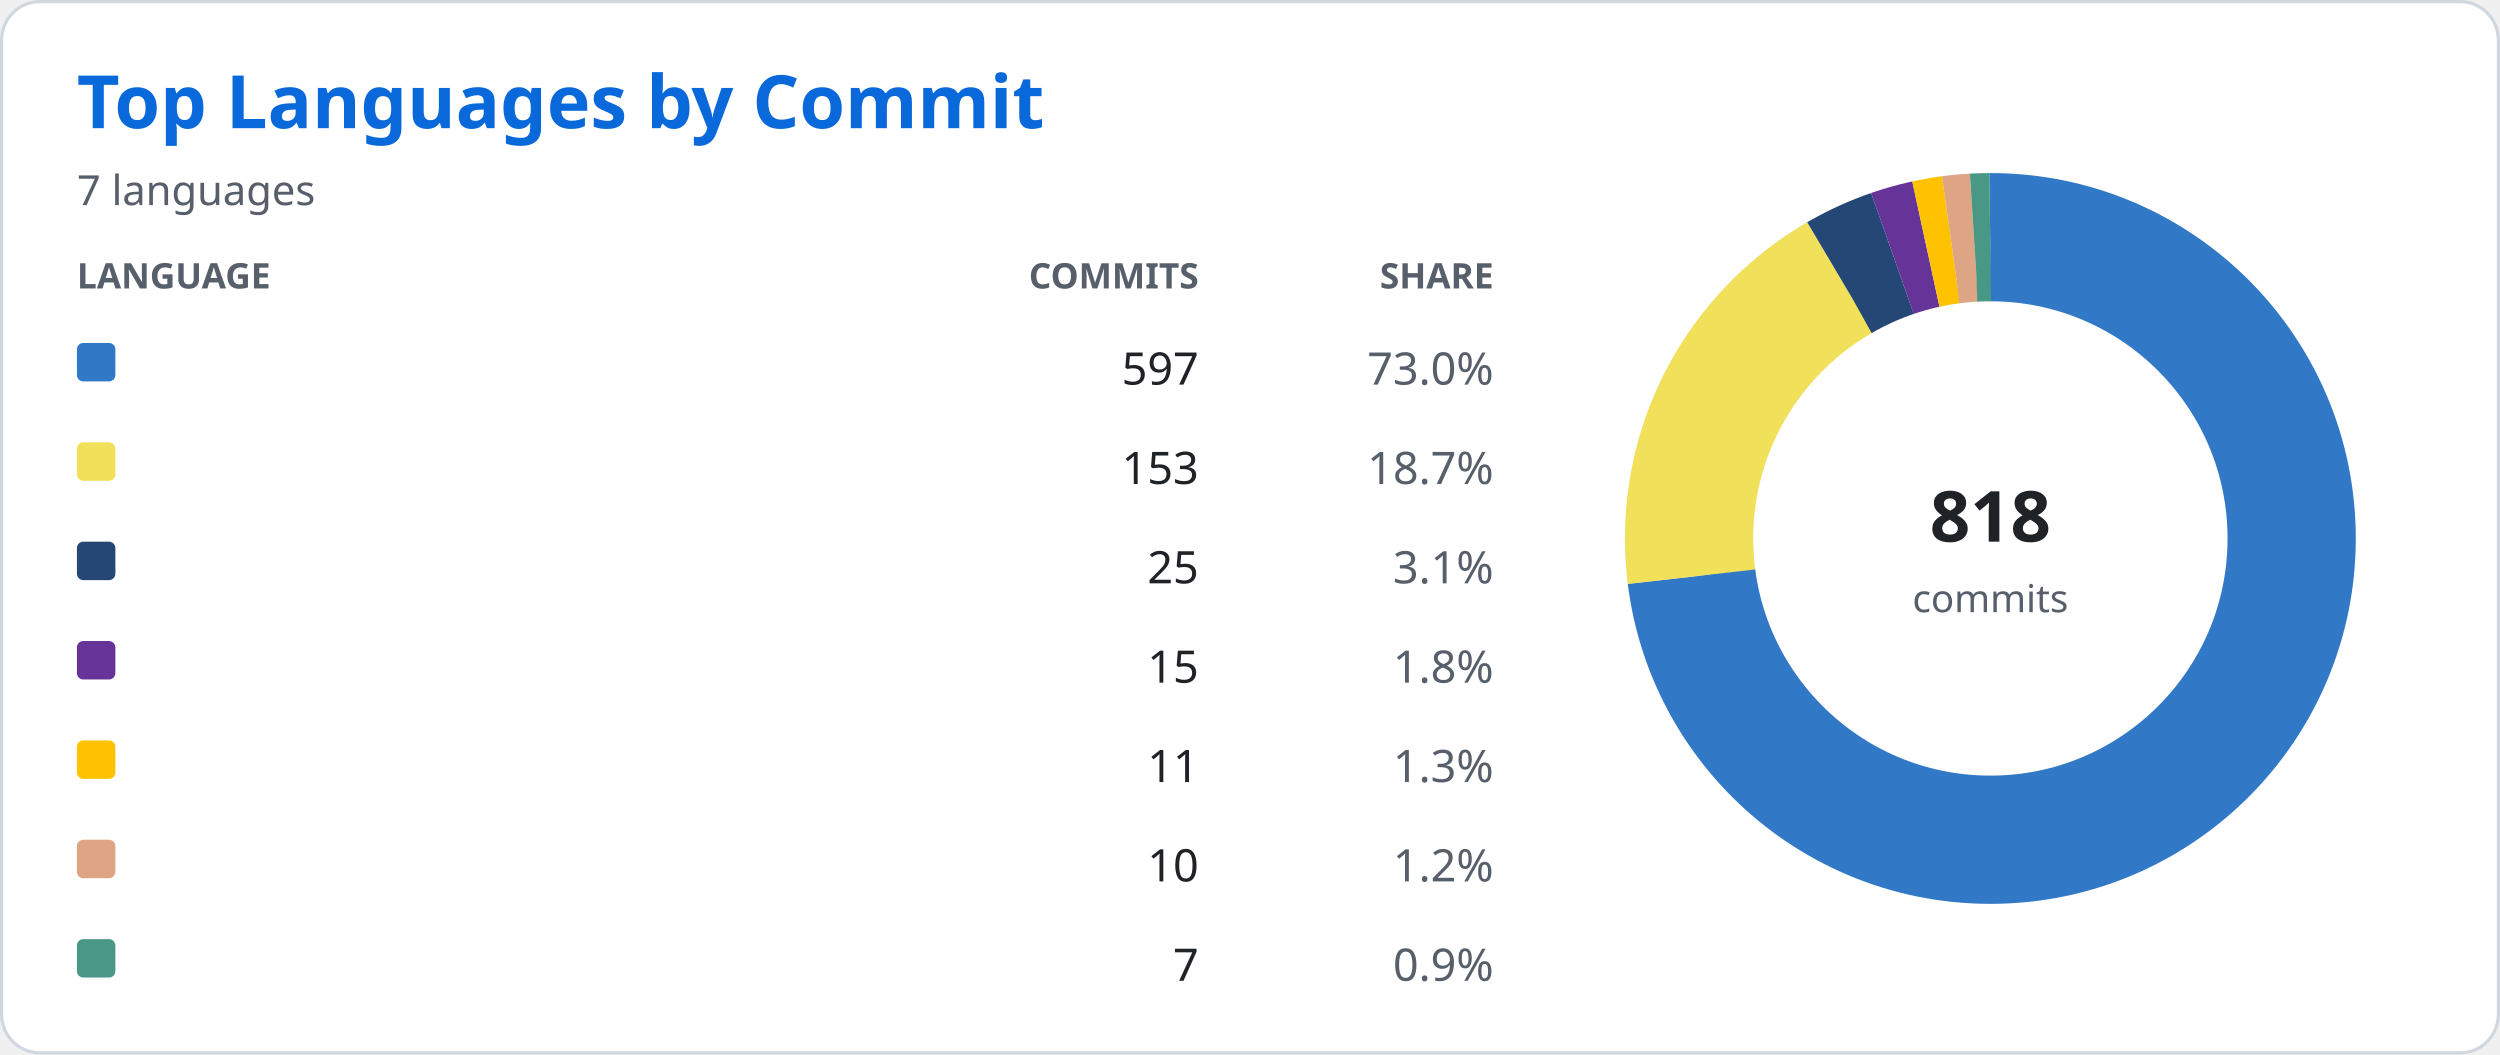
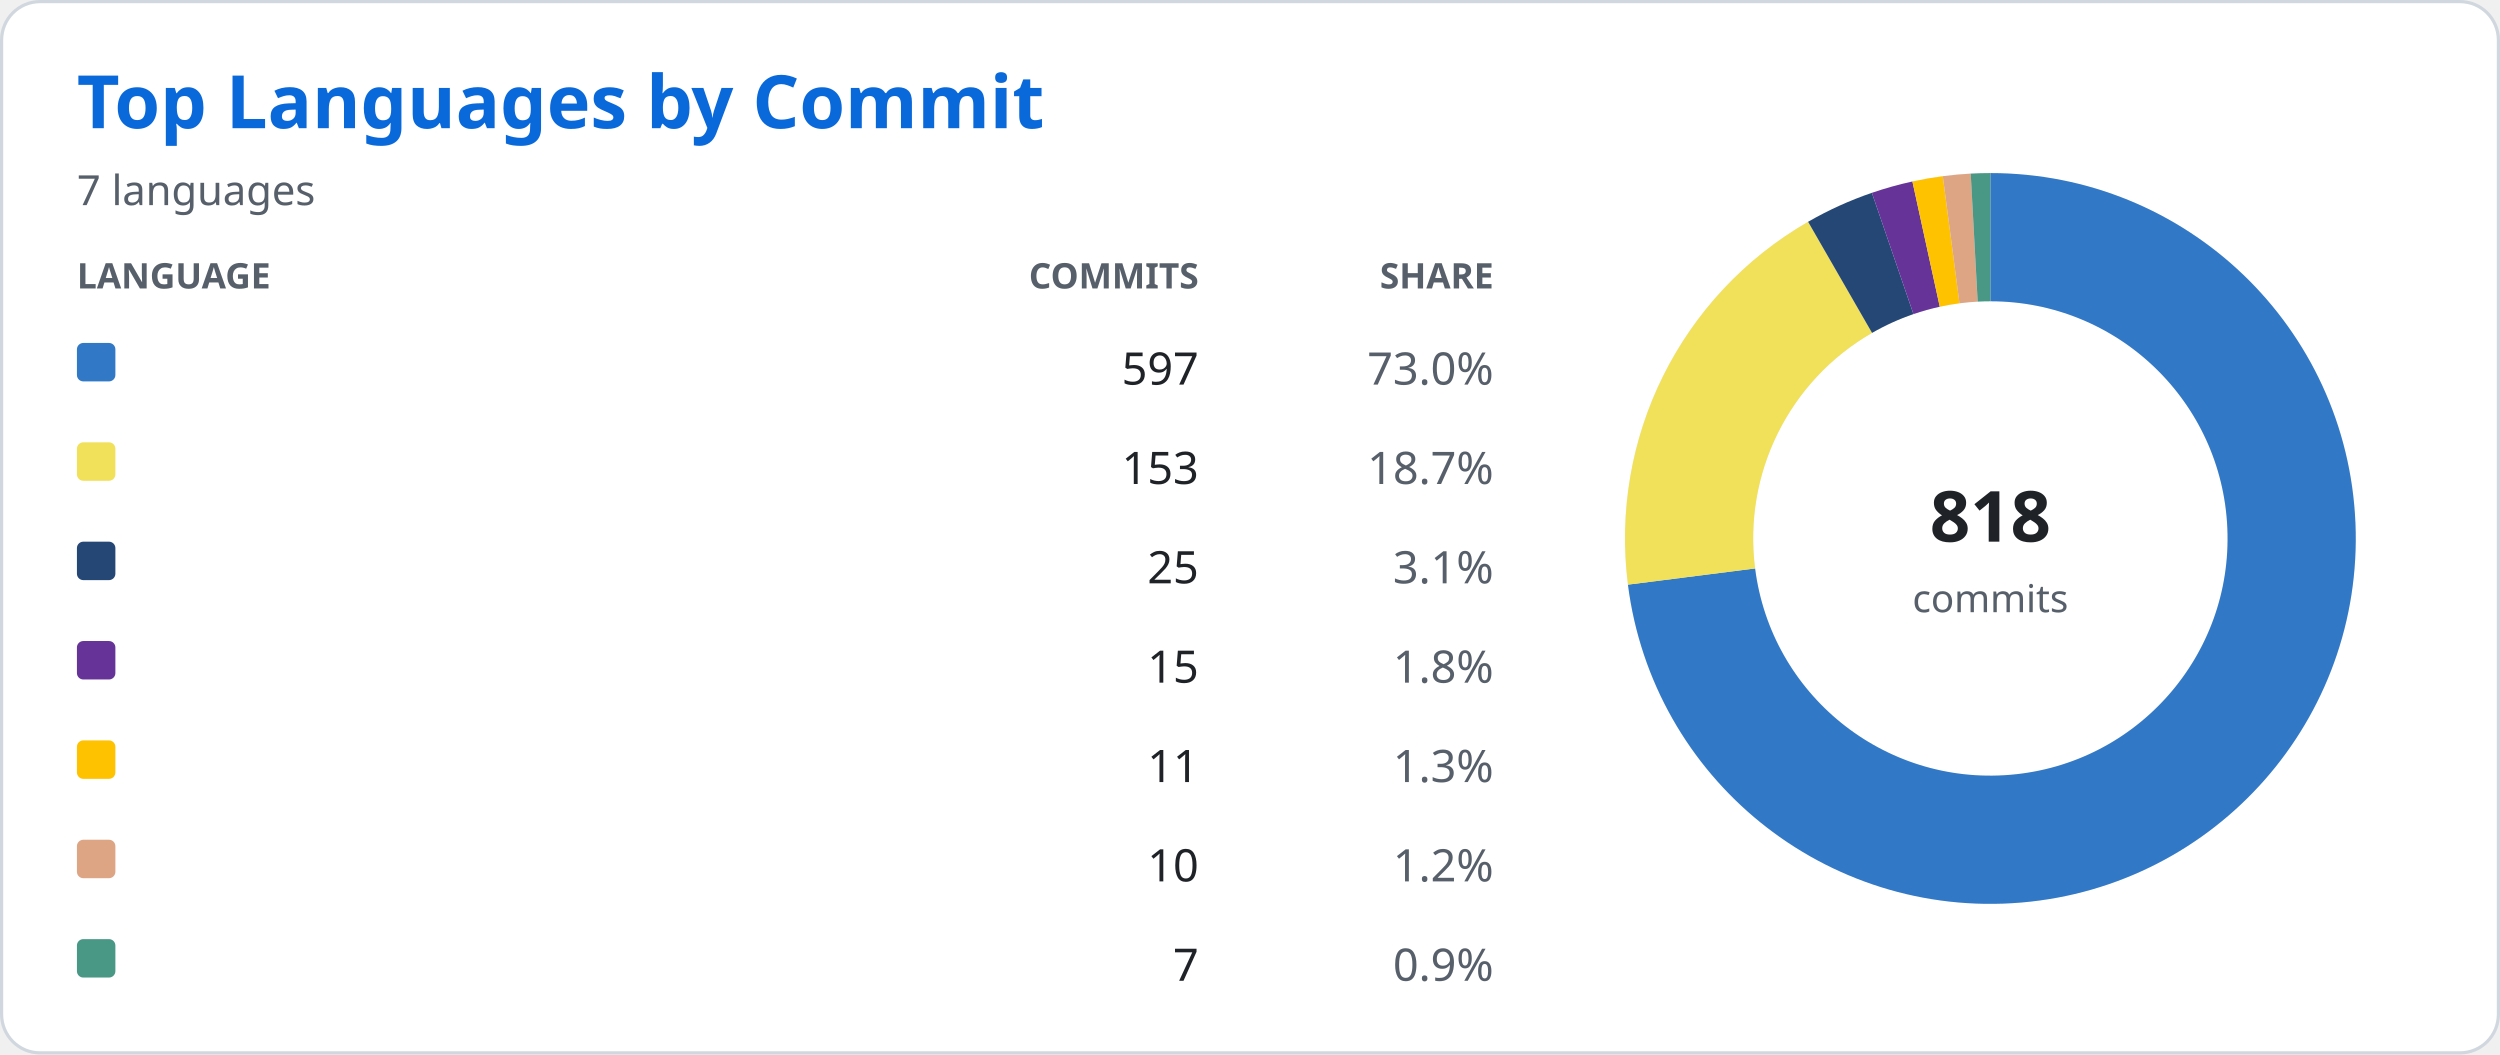
<svg xmlns="http://www.w3.org/2000/svg" width="780" height="329" viewBox="0 0 780 329" role="img" aria-label="Top Languages by Commit">
  <rect x="0.5" y="0.5" width="779" height="328" rx="12" fill="#ffffff" stroke="#d0d7de" />
  <text x="24" y="40" font-size="23" font-family="system-ui, sans-serif" font-weight="650" fill="#0969da">Top Languages by Commit</text>
  <text x="24" y="64" font-size="13" font-family="system-ui, sans-serif" fill="#57606a">7 languages</text>
  <text x="24" y="90" font-size="11" font-family="system-ui, sans-serif" font-weight="600" fill="#57606a">LANGUAGE</text>
  <text x="374" y="90" text-anchor="end" font-size="11" font-family="system-ui, sans-serif" font-weight="600" fill="#57606a">COMMITS</text>
  <text x="466" y="90" text-anchor="end" font-size="11" font-family="system-ui, sans-serif" font-weight="600" fill="#57606a">SHARE</text>
  <defs>
    <clipPath id="language-label-region">
      <rect x="24" y="102" width="326" height="217" />
    </clipPath>
  </defs>
  <circle cx="621" cy="168" r="94" fill="none" stroke="#f0f2f5" stroke-width="40" />
-   <circle cx="621" cy="168" r="94" fill="none" stroke="#3178c6" stroke-width="40" stroke-dasharray="431.051 159.568" stroke-dashoffset="0.000" transform="rotate(-90 621 168)" />
-   <circle cx="621" cy="168" r="94" fill="none" stroke="#f1e05a" stroke-width="40" stroke-dasharray="110.470 480.149" stroke-dashoffset="-431.051" transform="rotate(-90 621 168)" />
-   <circle cx="621" cy="168" r="94" fill="none" stroke="#244776" stroke-width="40" stroke-dasharray="18.051 572.569" stroke-dashoffset="-541.521" transform="rotate(-90 621 168)" />
-   <circle cx="621" cy="168" r="94" fill="none" stroke="#663399" stroke-width="40" stroke-dasharray="10.830 579.789" stroke-dashoffset="-559.572" transform="rotate(-90 621 168)" />
-   <circle cx="621" cy="168" r="94" fill="none" stroke="#ffc200" stroke-width="40" stroke-dasharray="7.942 582.677" stroke-dashoffset="-570.403" transform="rotate(-90 621 168)" />
-   <circle cx="621" cy="168" r="94" fill="none" stroke="#dea584" stroke-width="40" stroke-dasharray="7.220 583.399" stroke-dashoffset="-578.345" transform="rotate(-90 621 168)" />
-   <circle cx="621" cy="168" r="94" fill="none" stroke="#499886" stroke-width="40" stroke-dasharray="5.054 585.565" stroke-dashoffset="-585.565" transform="rotate(-90 621 168)" />
+   <path d="M 621 74 A 94 94 0 1 1 527.754 179.882" fill="none" stroke="#3178c6" stroke-width="40" />
+   <path d="M 527.754 179.882 A 94 94 0 0 1 574.104 86.534" fill="none" stroke="#f1e05a" stroke-width="40" />
+   <path d="M 574.104 86.534 A 94 94 0 0 1 590.514 79.081" fill="none" stroke="#244776" stroke-width="40" />
+   <path d="M 590.514 79.081 A 94 94 0 0 1 600.939 76.166" fill="none" stroke="#663399" stroke-width="40" />
+   <path d="M 600.939 76.166 A 94 94 0 0 1 608.76 74.8" fill="none" stroke="#ffc200" stroke-width="40" />
+   <path d="M 608.76 74.8 A 94 94 0 0 1 615.948 74.136" fill="none" stroke="#dea584" stroke-width="40" />
+   <path d="M 615.948 74.136 A 94 94 0 0 1 621 74" fill="none" stroke="#499886" stroke-width="40" />
  <text x="621" y="169" text-anchor="middle" font-size="22" font-family="system-ui, sans-serif" font-weight="650" fill="#1f2328">818</text>
  <text x="621" y="191" text-anchor="middle" font-size="12" font-family="system-ui, sans-serif" fill="#57606a">commits</text>
  <rect x="24" y="107" width="12" height="12" rx="2" fill="#3178c6" />
  <text x="45" y="120" clip-path="url(#language-label-region)" font-size="14" font-family="system-ui, sans-serif" fill="#1f2328" />
  <text x="374" y="120" text-anchor="end" font-size="14" font-family="system-ui, sans-serif" fill="#1f2328">597</text>
  <text x="466" y="120" text-anchor="end" font-size="14" font-family="system-ui, sans-serif" fill="#57606a">73.0%</text>
  <rect x="24" y="138" width="12" height="12" rx="2" fill="#f1e05a" />
  <text x="45" y="151" clip-path="url(#language-label-region)" font-size="14" font-family="system-ui, sans-serif" fill="#1f2328" />
  <text x="374" y="151" text-anchor="end" font-size="14" font-family="system-ui, sans-serif" fill="#1f2328">153</text>
  <text x="466" y="151" text-anchor="end" font-size="14" font-family="system-ui, sans-serif" fill="#57606a">18.7%</text>
  <rect x="24" y="169" width="12" height="12" rx="2" fill="#244776" />
  <text x="45" y="182" clip-path="url(#language-label-region)" font-size="14" font-family="system-ui, sans-serif" fill="#1f2328" />
  <text x="374" y="182" text-anchor="end" font-size="14" font-family="system-ui, sans-serif" fill="#1f2328">25</text>
  <text x="466" y="182" text-anchor="end" font-size="14" font-family="system-ui, sans-serif" fill="#57606a">3.1%</text>
  <rect x="24" y="200" width="12" height="12" rx="2" fill="#663399" />
  <text x="45" y="213" clip-path="url(#language-label-region)" font-size="14" font-family="system-ui, sans-serif" fill="#1f2328" />
  <text x="374" y="213" text-anchor="end" font-size="14" font-family="system-ui, sans-serif" fill="#1f2328">15</text>
  <text x="466" y="213" text-anchor="end" font-size="14" font-family="system-ui, sans-serif" fill="#57606a">1.8%</text>
  <rect x="24" y="231" width="12" height="12" rx="2" fill="#ffc200" />
  <text x="45" y="244" clip-path="url(#language-label-region)" font-size="14" font-family="system-ui, sans-serif" fill="#1f2328" />
  <text x="374" y="244" text-anchor="end" font-size="14" font-family="system-ui, sans-serif" fill="#1f2328">11</text>
  <text x="466" y="244" text-anchor="end" font-size="14" font-family="system-ui, sans-serif" fill="#57606a">1.3%</text>
  <rect x="24" y="262" width="12" height="12" rx="2" fill="#dea584" />
  <text x="45" y="275" clip-path="url(#language-label-region)" font-size="14" font-family="system-ui, sans-serif" fill="#1f2328" />
  <text x="374" y="275" text-anchor="end" font-size="14" font-family="system-ui, sans-serif" fill="#1f2328">10</text>
  <text x="466" y="275" text-anchor="end" font-size="14" font-family="system-ui, sans-serif" fill="#57606a">1.2%</text>
  <rect x="24" y="293" width="12" height="12" rx="2" fill="#499886" />
  <text x="45" y="306" clip-path="url(#language-label-region)" font-size="14" font-family="system-ui, sans-serif" fill="#1f2328" />
  <text x="374" y="306" text-anchor="end" font-size="14" font-family="system-ui, sans-serif" fill="#1f2328">7</text>
  <text x="466" y="306" text-anchor="end" font-size="14" font-family="system-ui, sans-serif" fill="#57606a">0.9%</text>
</svg>
